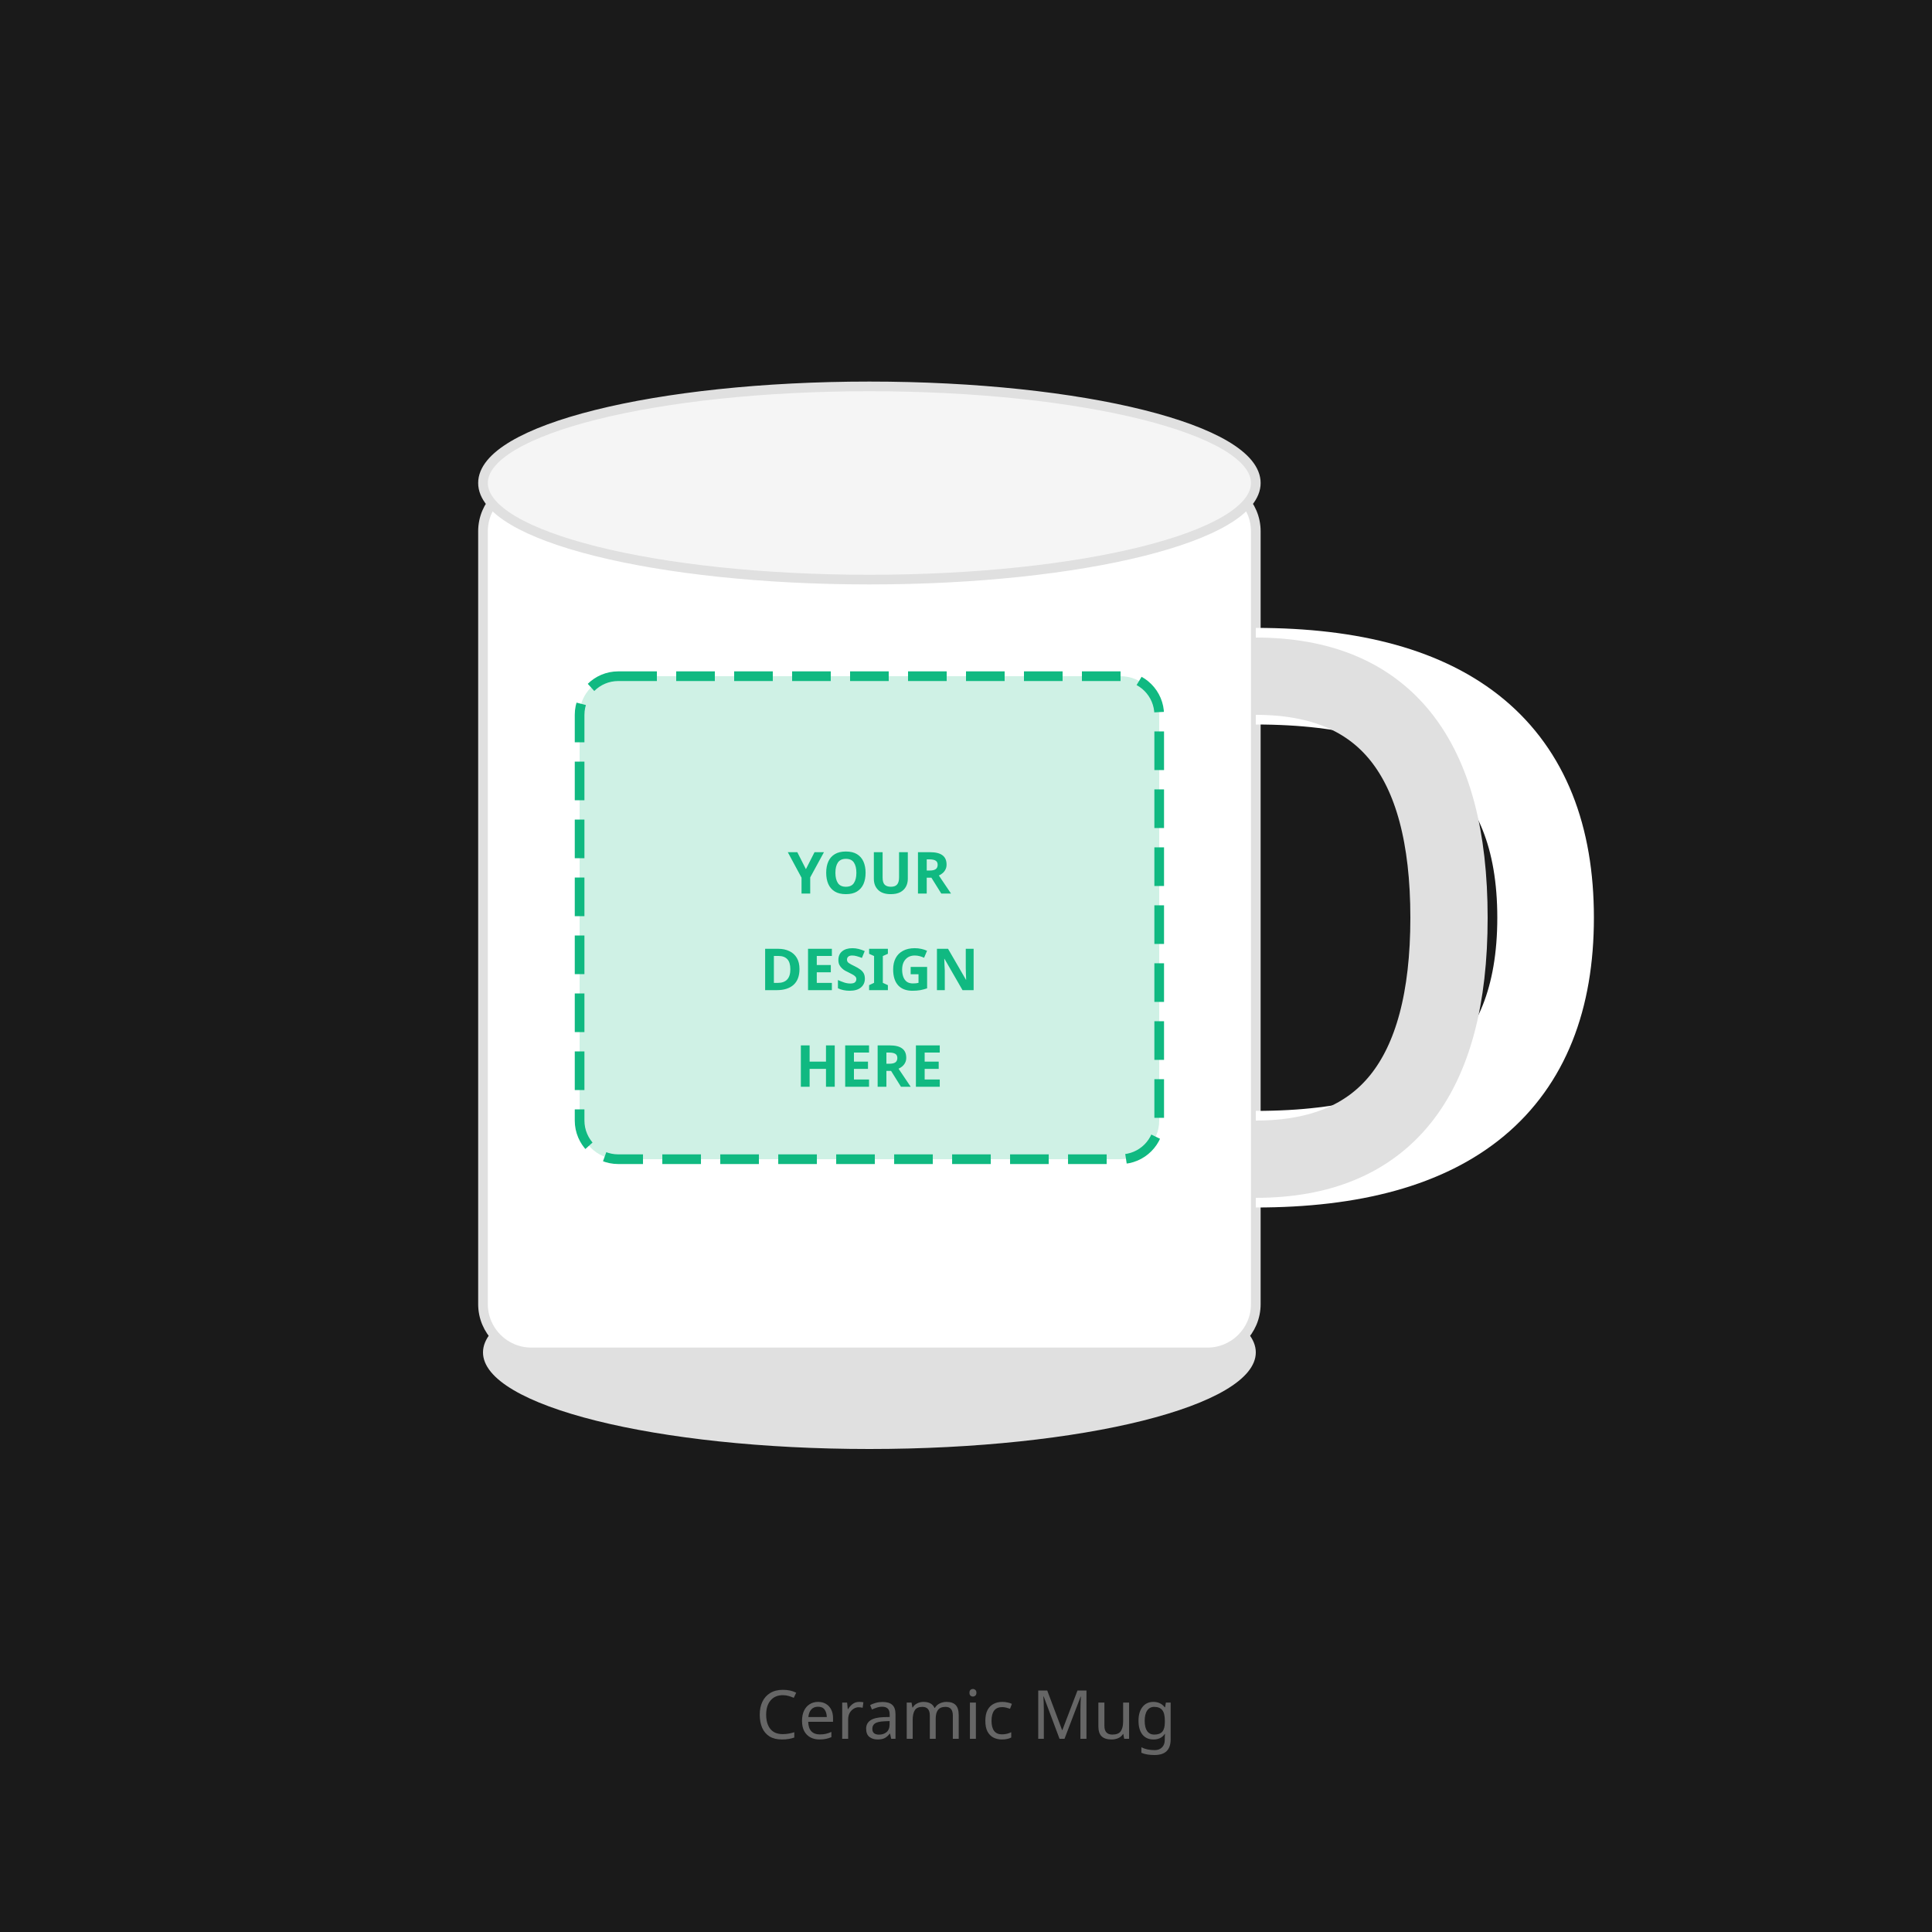
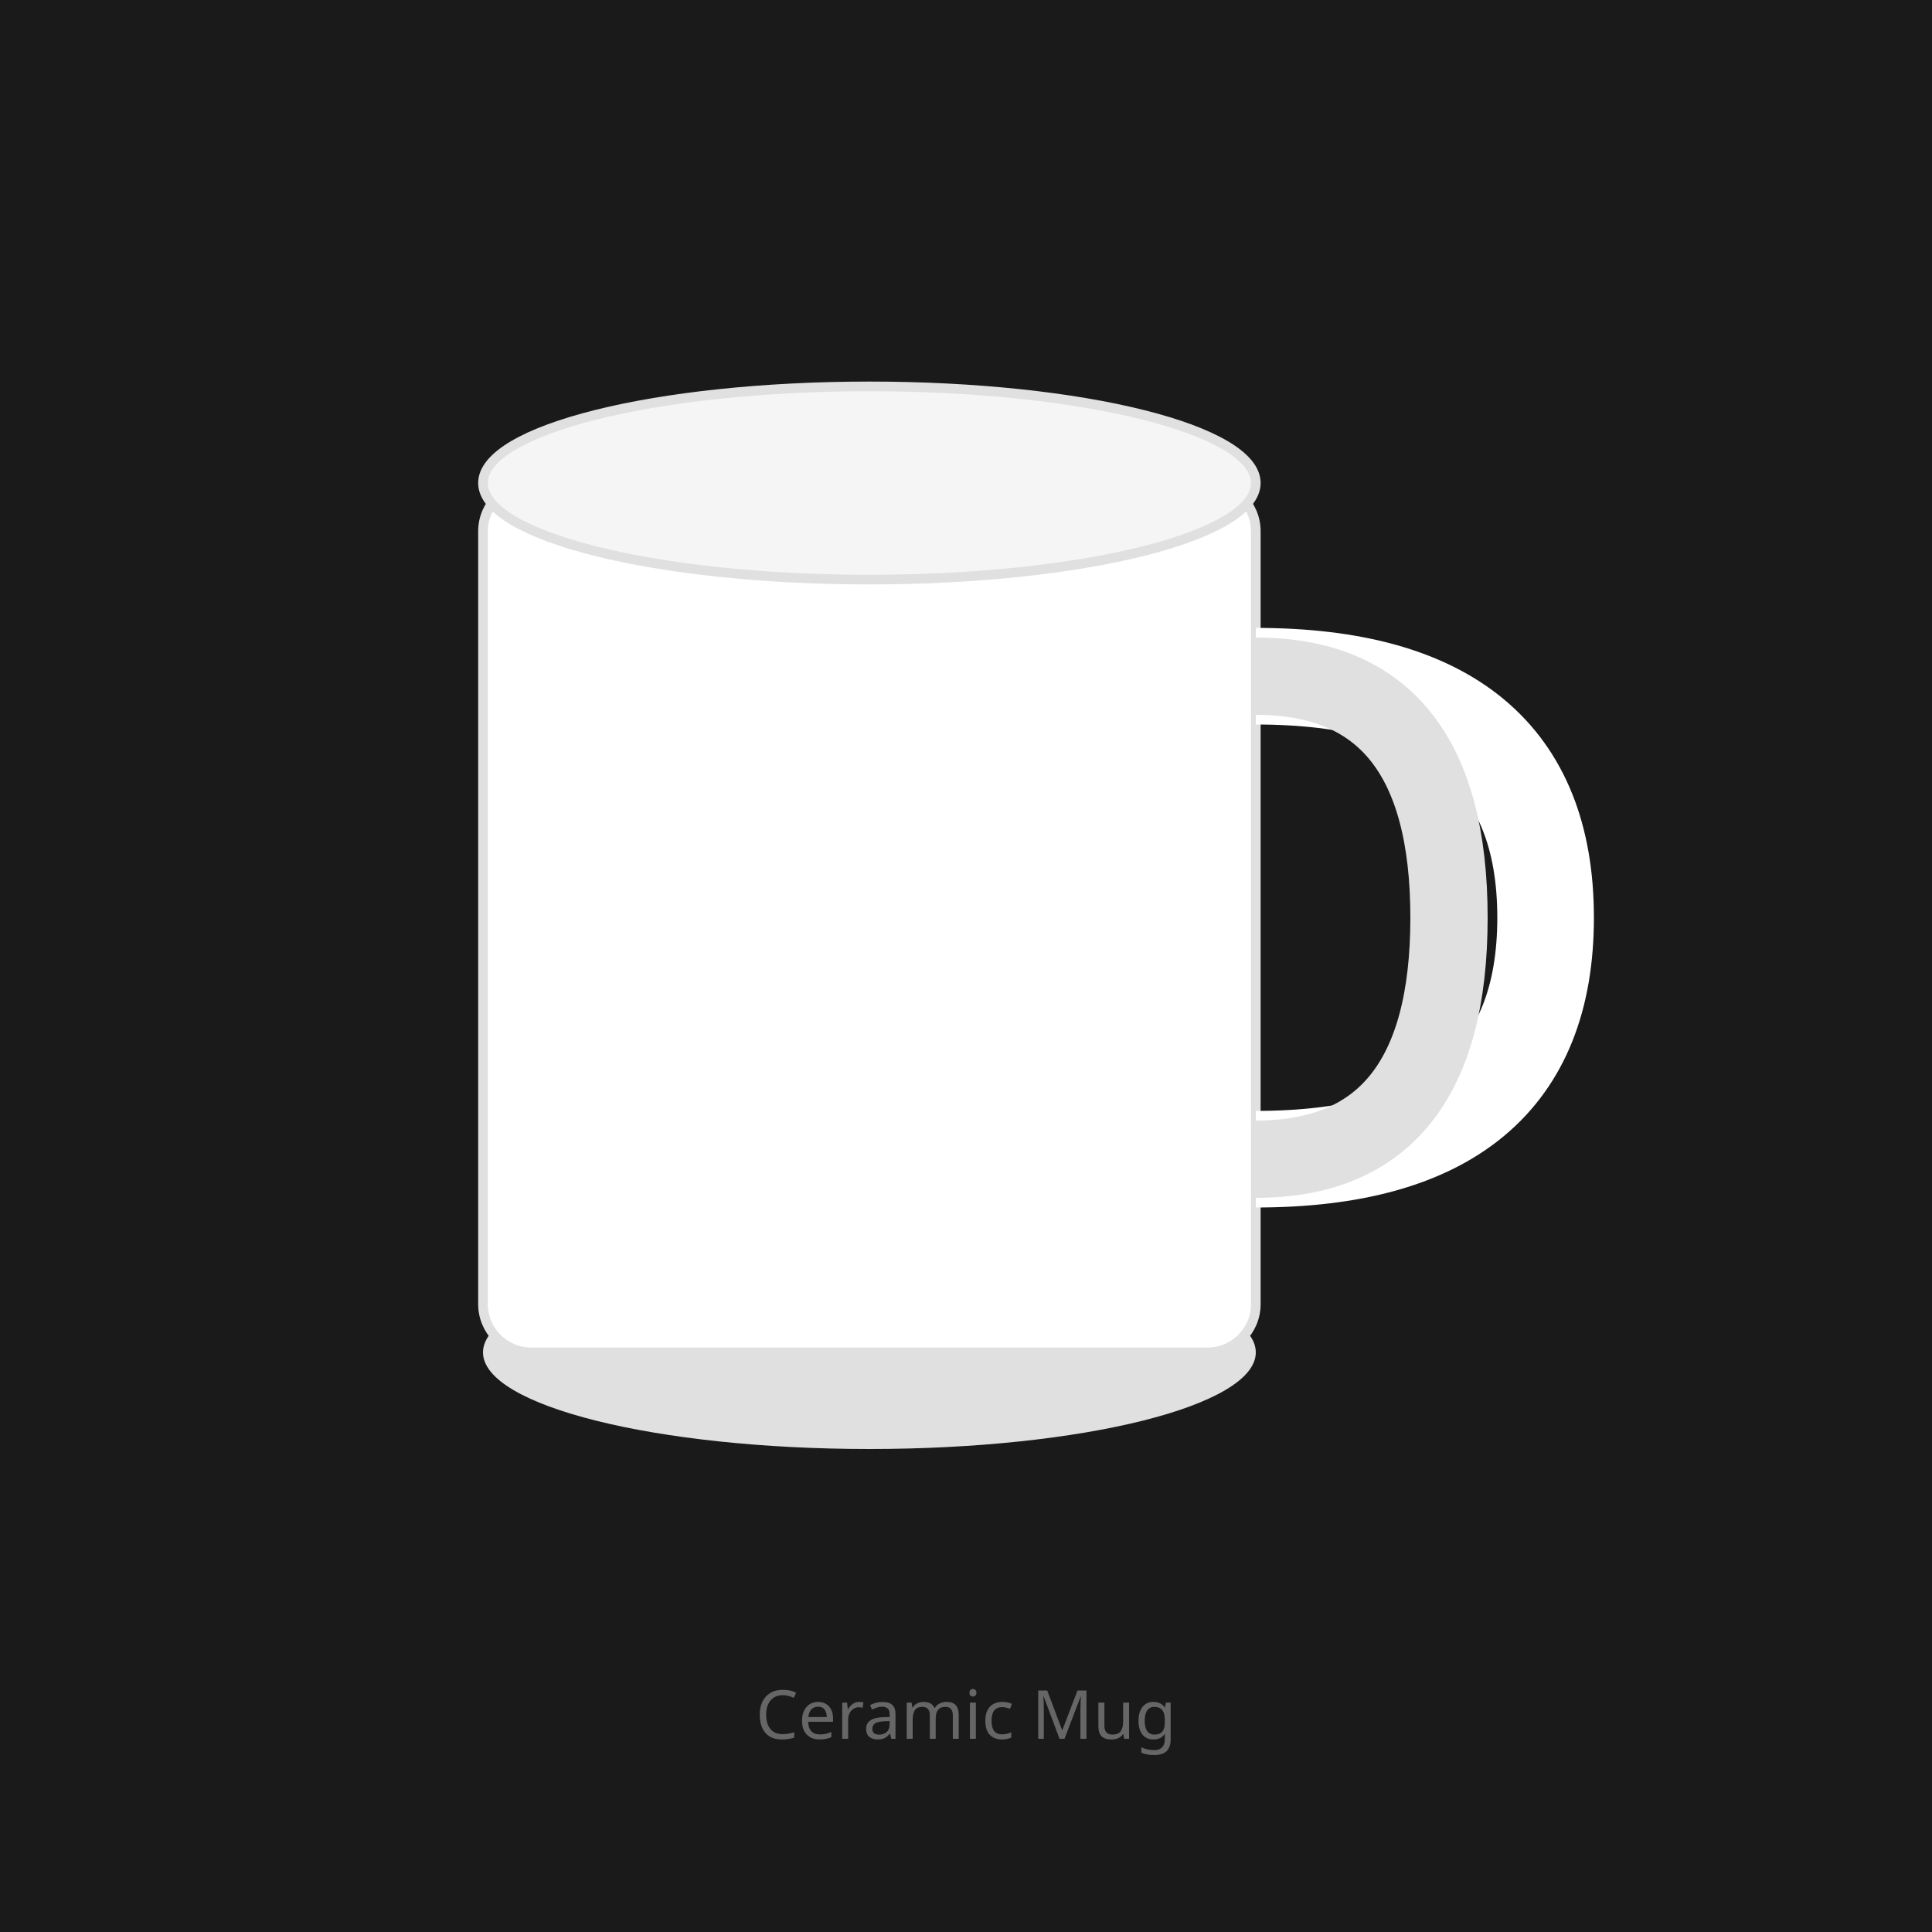
<svg xmlns="http://www.w3.org/2000/svg" viewBox="0 0 400 400">
  <rect width="400" height="400" fill="#1a1a1a" />
  <ellipse cx="180" cy="280" rx="80" ry="20" fill="#e0e0e0" />
  <rect x="100" y="100" width="160" height="180" rx="10" fill="#ffffff" stroke="#e0e0e0" stroke-width="2" />
  <ellipse cx="180" cy="100" rx="80" ry="20" fill="#f5f5f5" stroke="#e0e0e0" stroke-width="2" />
  <path d="M260 140 Q320 140 320 190 Q320 240 260 240" fill="none" stroke="#ffffff" stroke-width="20" />
  <path d="M260 140 Q300 140 300 190 Q300 240 260 240" fill="none" stroke="#e0e0e0" stroke-width="16" />
-   <rect x="120" y="140" width="120" height="100" rx="8" fill="#10b981" fill-opacity="0.2" stroke="#10b981" stroke-width="2" stroke-dasharray="8,4" />
-   <text x="180" y="185" text-anchor="middle" fill="#10b981" font-family="system-ui" font-size="12" font-weight="600">YOUR</text>
-   <text x="180" y="205" text-anchor="middle" fill="#10b981" font-family="system-ui" font-size="12" font-weight="600">DESIGN</text>
-   <text x="180" y="225" text-anchor="middle" fill="#10b981" font-family="system-ui" font-size="12" font-weight="600">HERE</text>
  <text x="200" y="360" text-anchor="middle" fill="#666" font-family="system-ui" font-size="14">Ceramic Mug</text>
</svg>
